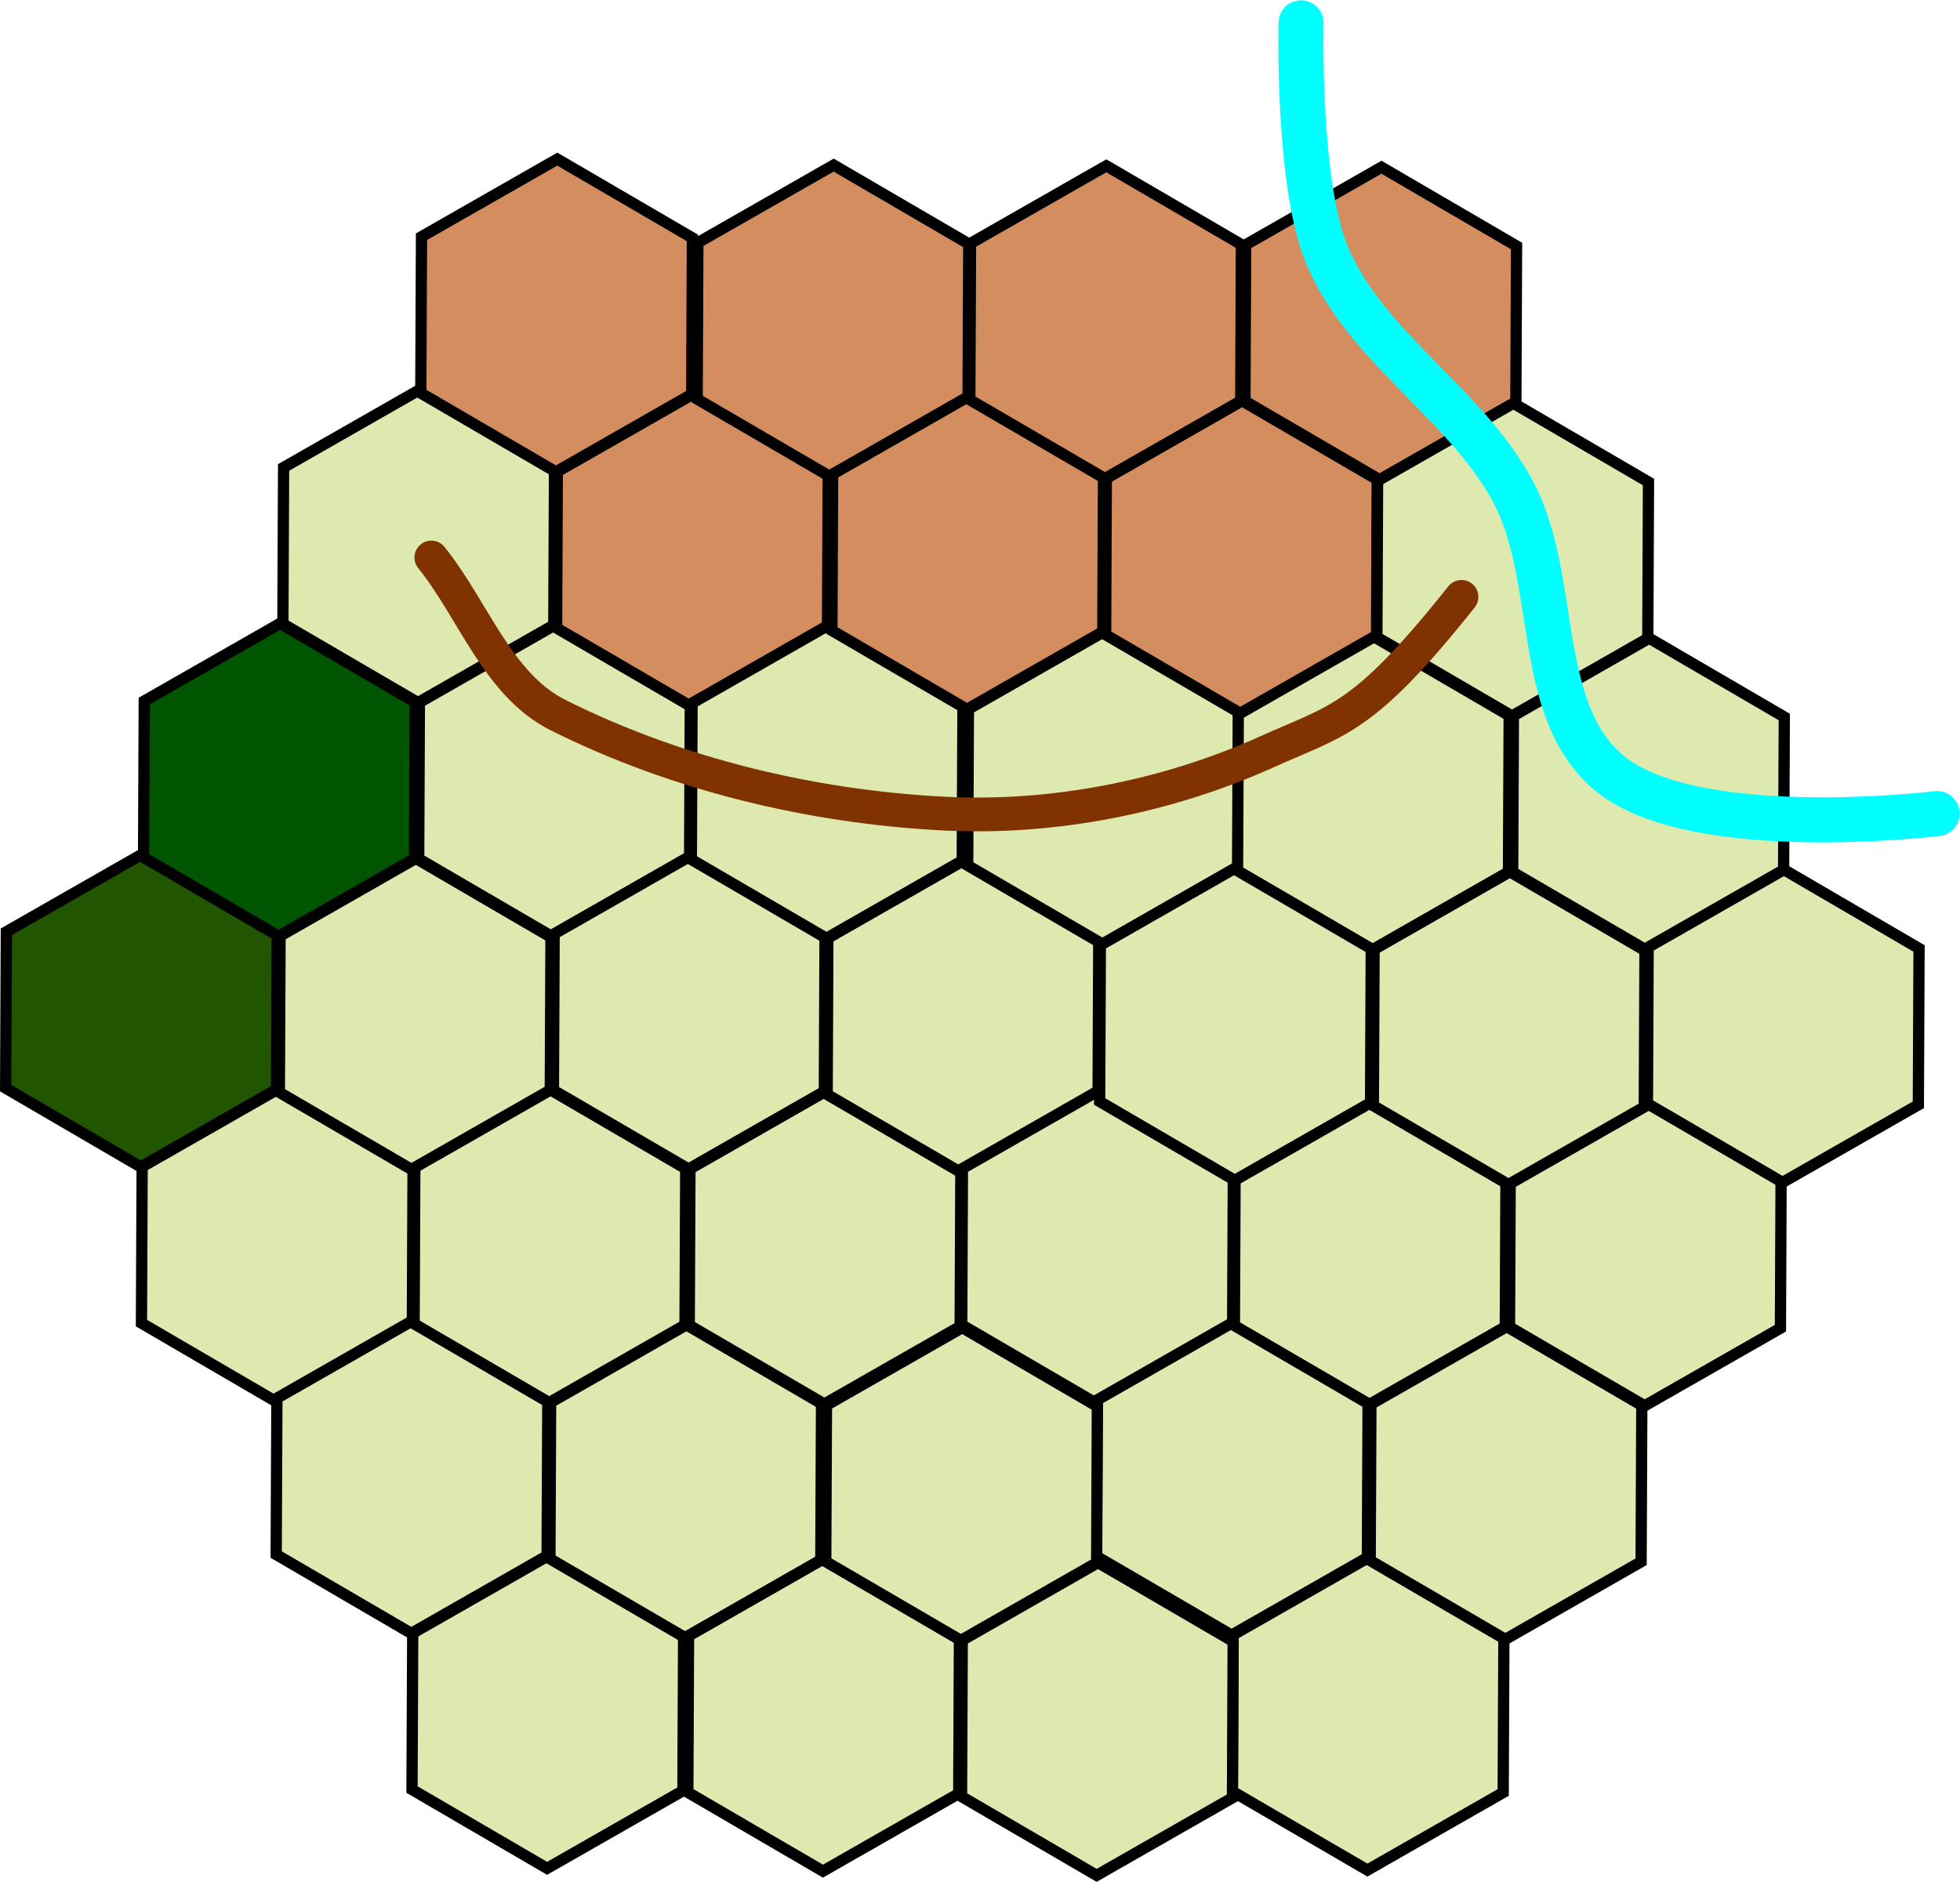
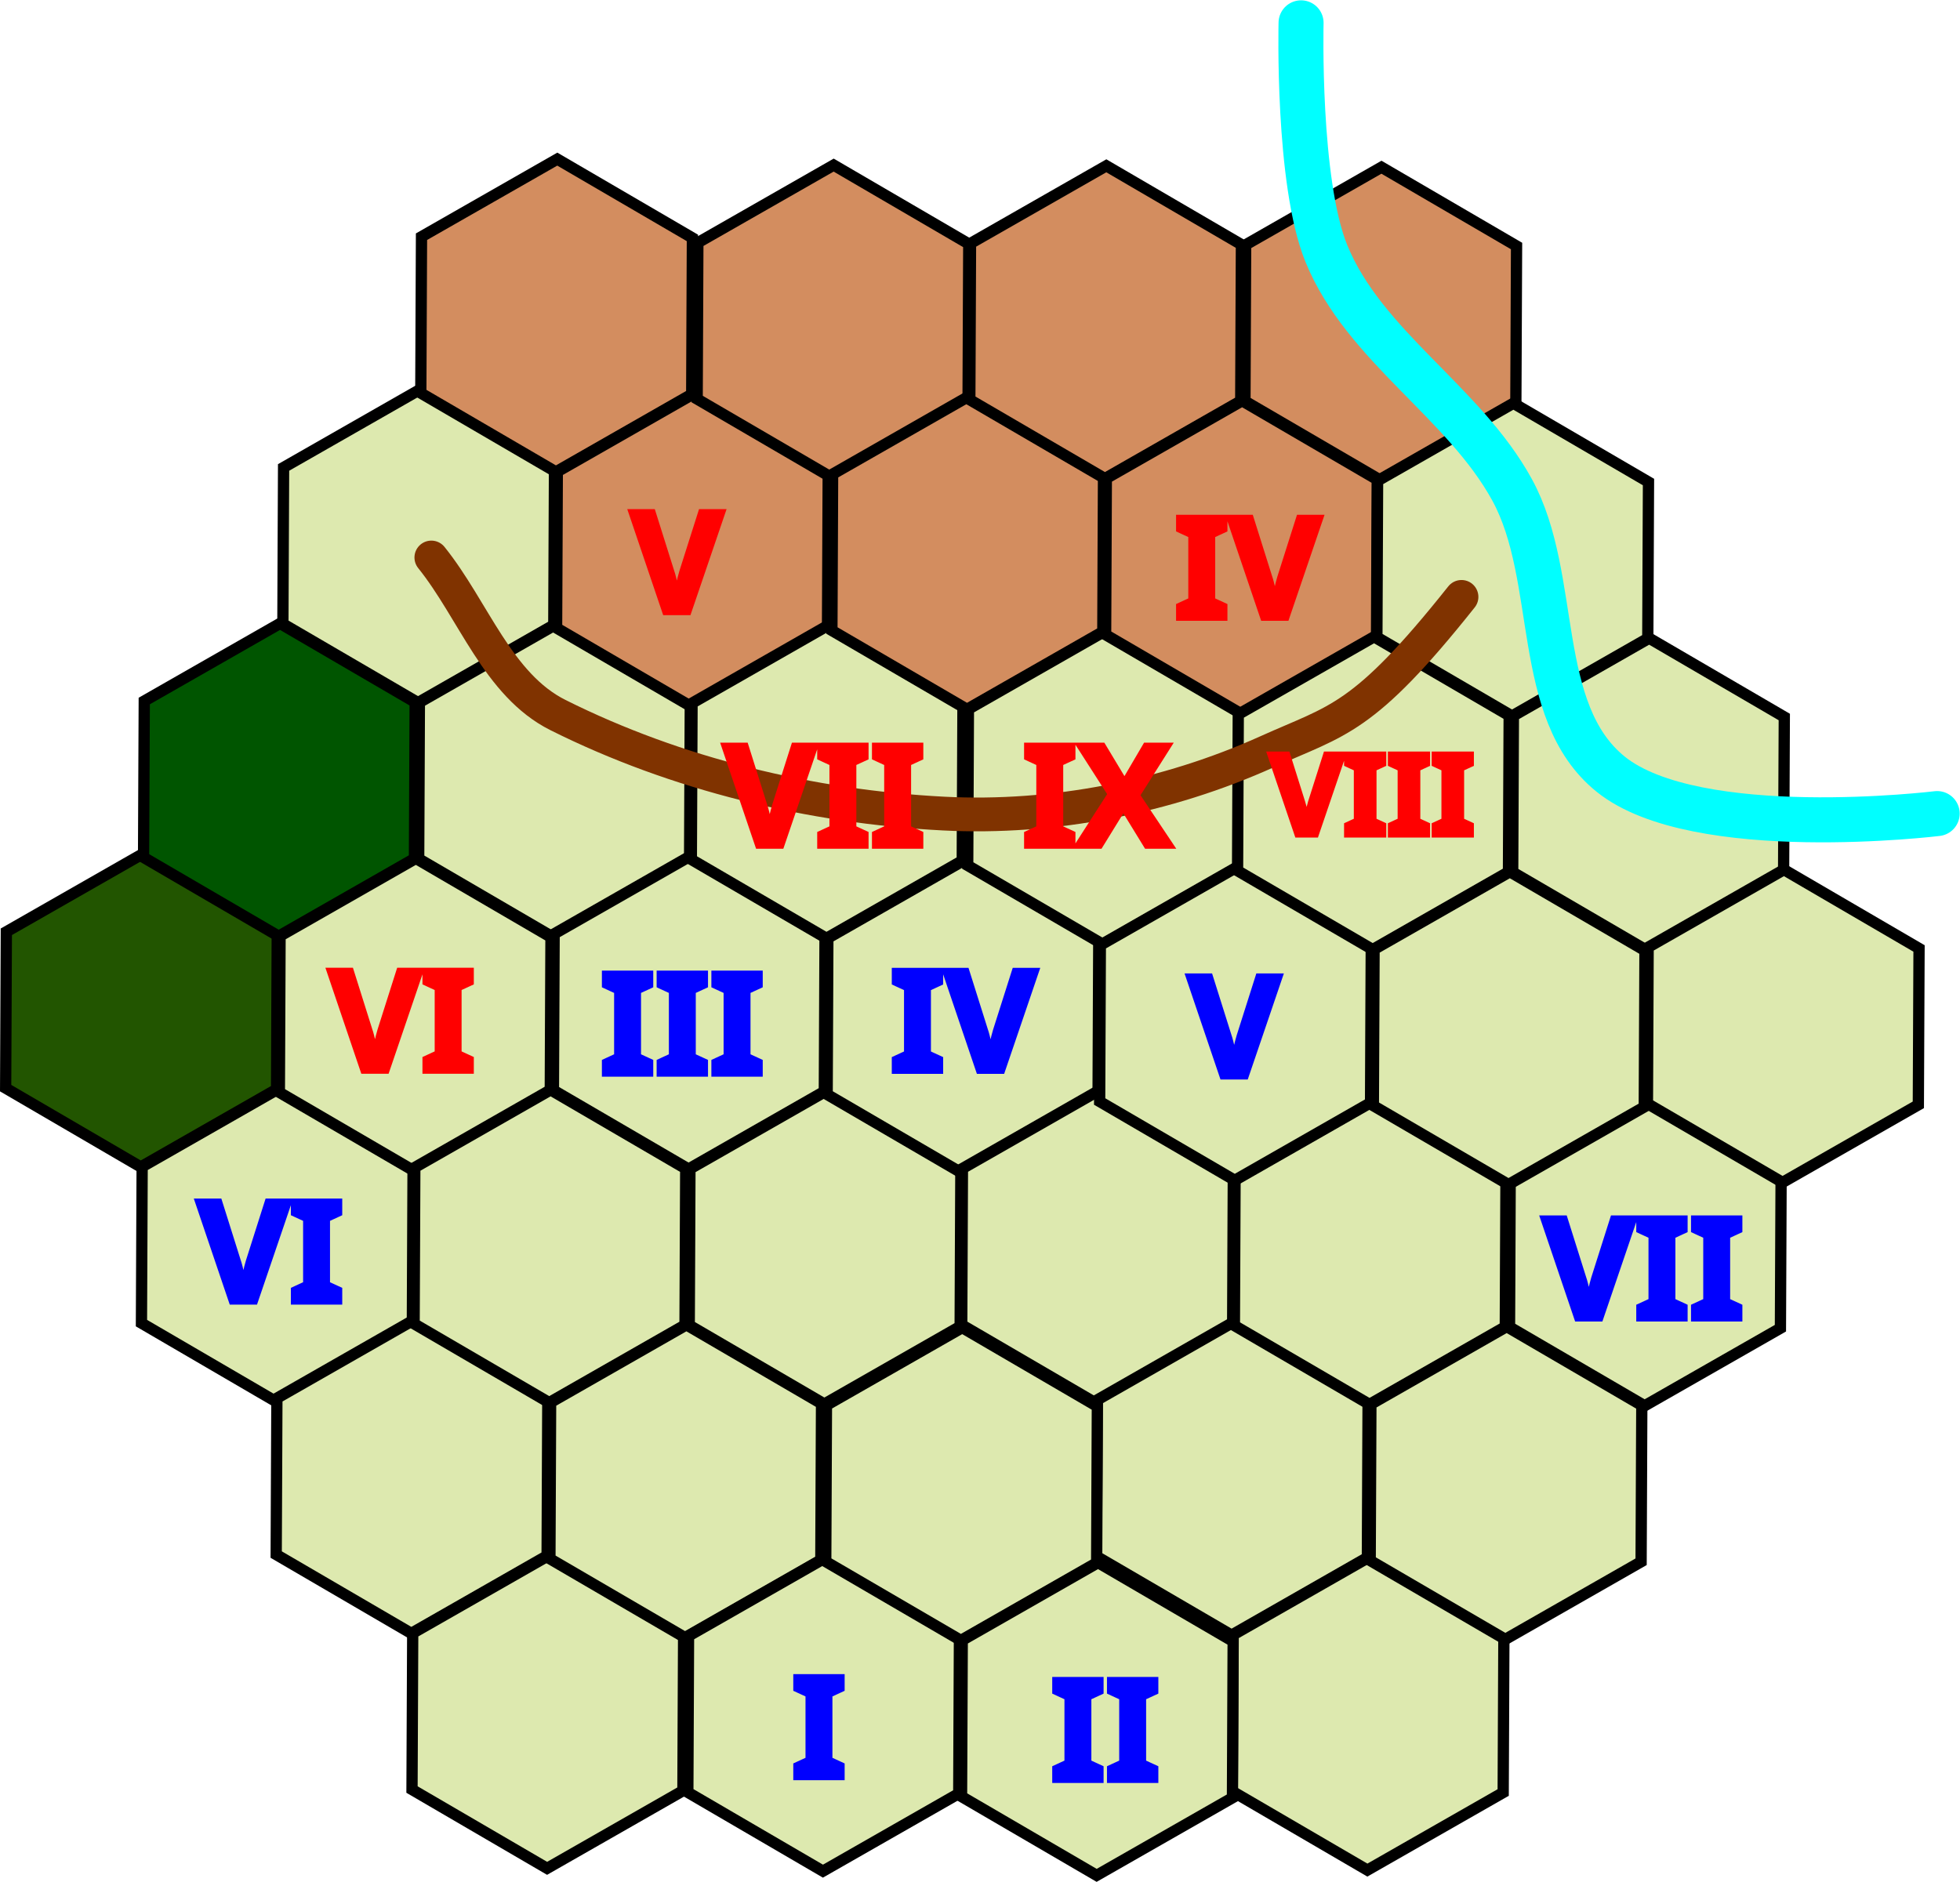
<svg xmlns="http://www.w3.org/2000/svg" width="98.265mm" height="94.367mm" viewBox="0 0 348.183 334.371" id="svg2" version="1.1">
  <defs id="defs4" />
  <g id="layer1" transform="translate(-305.8731,-213.3053)">
    <path style="fill:#225500;fill-opacity:1;fill-rule:evenodd;stroke:#000000;stroke-width:2;stroke-linecap:butt;stroke-linejoin:miter;stroke-miterlimit:4;stroke-dasharray:none;stroke-dashoffset:0" id="path4138" d="m 355,406.862 -24.124,13.785 -24,-14 0.124,-27.785 24.124,-13.785 24,14 z" />
    <path style="fill:#005500;fill-opacity:1;fill-rule:evenodd;stroke:#000000;stroke-width:2;stroke-linecap:butt;stroke-linejoin:miter;stroke-miterlimit:4;stroke-dasharray:none;stroke-dashoffset:0" id="path4138-3" d="m 379.5,365.862 -24.124,13.785 -24,-14 0.124,-27.785 24.124,-13.785 24,14 z" />
    <path style="fill:#dde9af;fill-opacity:1;fill-rule:evenodd;stroke:#000000;stroke-width:2;stroke-linecap:butt;stroke-linejoin:miter;stroke-miterlimit:4;stroke-dasharray:none;stroke-dashoffset:0" id="path4138-6" d="m 404.25,324.362 -24.124,13.785 -24,-14 0.124,-27.785 24.124,-13.785 24,14 z" />
    <path style="fill:#d38d5f;fill-opacity:1;fill-rule:evenodd;stroke:#000000;stroke-width:2;stroke-linecap:butt;stroke-linejoin:miter;stroke-miterlimit:4;stroke-dasharray:none;stroke-dashoffset:0" id="path4138-3-7" d="m 428.75,283.362 -24.124,13.785 -24,-14 0.124,-27.785 24.124,-13.785 24,14 z" />
    <path style="fill:#dde9af;fill-opacity:1;fill-rule:evenodd;stroke:#000000;stroke-width:2;stroke-linecap:butt;stroke-linejoin:miter;stroke-miterlimit:4;stroke-dasharray:none;stroke-dashoffset:0" id="path4138-5" d="m 379.125,448.612 -24.124,13.785 -24,-14 0.124,-27.785 24.124,-13.785 24,14 z" />
    <path style="fill:#dde9af;fill-opacity:1;fill-rule:evenodd;stroke:#000000;stroke-width:2;stroke-linecap:butt;stroke-linejoin:miter;stroke-miterlimit:4;stroke-dasharray:none;stroke-dashoffset:0" id="path4138-3-3" d="m 403.625,407.612 -24.124,13.785 -24,-14 0.124,-27.785 24.124,-13.785 24,14 z" />
    <path style="fill:#dde9af;fill-opacity:1;fill-rule:evenodd;stroke:#000000;stroke-width:2;stroke-linecap:butt;stroke-linejoin:miter;stroke-miterlimit:4;stroke-dasharray:none;stroke-dashoffset:0" id="path4138-6-5" d="m 428.375,366.112 -24.124,13.785 -24,-14 0.124,-27.785 24.124,-13.785 24,14 z" />
    <path style="fill:#d38d5f;fill-opacity:1;fill-rule:evenodd;stroke:#000000;stroke-width:2;stroke-linecap:butt;stroke-linejoin:miter;stroke-miterlimit:4;stroke-dasharray:none;stroke-dashoffset:0" id="path4138-3-7-6" d="m 452.875,325.112 -24.124,13.785 -24,-14 0.124,-27.785 24.124,-13.785 24,14 z" />
    <path style="fill:#dde9af;fill-opacity:1;fill-rule:evenodd;stroke:#000000;stroke-width:2;stroke-linecap:butt;stroke-linejoin:miter;stroke-miterlimit:4;stroke-dasharray:none;stroke-dashoffset:0" id="path4138-0" d="m 403.062,489.737 -24.124,13.785 -24,-14 0.124,-27.785 24.124,-13.785 24,14 z" />
    <path style="fill:#dde9af;fill-opacity:1;fill-rule:evenodd;stroke:#000000;stroke-width:2;stroke-linecap:butt;stroke-linejoin:miter;stroke-miterlimit:4;stroke-dasharray:none;stroke-dashoffset:0" id="path4138-3-2" d="m 427.562,448.737 -24.124,13.785 -24,-14 0.124,-27.785 24.124,-13.785 24,14 z" />
    <path style="fill:#dde9af;fill-opacity:1;fill-rule:evenodd;stroke:#000000;stroke-width:2;stroke-linecap:butt;stroke-linejoin:miter;stroke-miterlimit:4;stroke-dasharray:none;stroke-dashoffset:0" id="path4138-6-3" d="m 452.312,407.237 -24.124,13.785 -24,-14 0.124,-27.785 24.124,-13.785 24,14 z" />
    <path style="fill:#dde9af;fill-opacity:1;fill-rule:evenodd;stroke:#000000;stroke-width:2;stroke-linecap:butt;stroke-linejoin:miter;stroke-miterlimit:4;stroke-dasharray:none;stroke-dashoffset:0" id="path4138-3-7-7" d="m 476.812,366.237 -24.124,13.785 -24,-14 0.124,-27.785 24.124,-13.785 24,14 z" />
    <path style="fill:#dde9af;fill-opacity:1;fill-rule:evenodd;stroke:#000000;stroke-width:2;stroke-linecap:butt;stroke-linejoin:miter;stroke-miterlimit:4;stroke-dasharray:none;stroke-dashoffset:0" id="path4138-5-5" d="m 427.188,531.487 -24.124,13.785 -24,-14 0.124,-27.785 24.124,-13.785 24,14 z" />
    <path style="fill:#dde9af;fill-opacity:1;fill-rule:evenodd;stroke:#000000;stroke-width:2;stroke-linecap:butt;stroke-linejoin:miter;stroke-miterlimit:4;stroke-dasharray:none;stroke-dashoffset:0" id="path4138-3-3-9" d="m 451.688,490.487 -24.124,13.785 -24,-14 0.124,-27.785 24.124,-13.785 24,14 z" />
    <path style="fill:#dde9af;fill-opacity:1;fill-rule:evenodd;stroke:#000000;stroke-width:2;stroke-linecap:butt;stroke-linejoin:miter;stroke-miterlimit:4;stroke-dasharray:none;stroke-dashoffset:0" id="path4138-6-5-2" d="m 476.438,448.987 -24.124,13.785 -24,-14 0.124,-27.785 24.124,-13.785 24,14 z" />
    <path style="fill:#dde9af;fill-opacity:1;fill-rule:evenodd;stroke:#000000;stroke-width:2;stroke-linecap:butt;stroke-linejoin:miter;stroke-miterlimit:4;stroke-dasharray:none;stroke-dashoffset:0" id="path4138-3-7-6-2" d="m 500.938,407.987 -24.124,13.785 -24,-14 0.124,-27.785 24.124,-13.785 24,14 z" />
    <path style="fill:#d38d5f;fill-opacity:1;fill-rule:evenodd;stroke:#000000;stroke-width:2;stroke-linecap:butt;stroke-linejoin:miter;stroke-miterlimit:4;stroke-dasharray:none;stroke-dashoffset:0" id="path4138-5-8" d="m 477.844,284.425 -24.124,13.785 -24,-14 0.124,-27.785 24.124,-13.785 24,14 z" />
    <path style="fill:#d38d5f;fill-opacity:1;fill-rule:evenodd;stroke:#000000;stroke-width:2;stroke-linecap:butt;stroke-linejoin:miter;stroke-miterlimit:4;stroke-dasharray:none;stroke-dashoffset:0" id="path4138-0-9" d="m 501.781,325.55 -24.124,13.785 -24,-14 0.124,-27.785 24.124,-13.785 24,14 z" />
    <path style="fill:#d38d5f;fill-opacity:1;fill-rule:evenodd;stroke:#000000;stroke-width:2;stroke-linecap:butt;stroke-linejoin:miter;stroke-miterlimit:4;stroke-dasharray:none;stroke-dashoffset:0" id="path4138-3-2-7" d="m 526.281,284.55 -24.124,13.785 -24,-14 0.124,-27.785 24.124,-13.785 24,14 z" />
    <path style="fill:#dde9af;fill-opacity:1;fill-rule:evenodd;stroke:#000000;stroke-width:2;stroke-linecap:butt;stroke-linejoin:miter;stroke-miterlimit:4;stroke-dasharray:none;stroke-dashoffset:0" id="path4138-5-5-3" d="m 525.906,367.3 -24.124,13.785 -24,-14 0.124,-27.785 24.124,-13.785 24,14 z" />
    <path style="fill:#d38d5f;fill-opacity:1;fill-rule:evenodd;stroke:#000000;stroke-width:2;stroke-linecap:butt;stroke-linejoin:miter;stroke-miterlimit:4;stroke-dasharray:none;stroke-dashoffset:0" id="path4138-3-3-9-6" d="m 550.406,326.3 -24.124,13.785 -24,-14 0.124,-27.785 24.124,-13.785 24,14 z" />
    <path style="fill:#d38d5f;fill-opacity:1;fill-rule:evenodd;stroke:#000000;stroke-width:2;stroke-linecap:butt;stroke-linejoin:miter;stroke-miterlimit:4;stroke-dasharray:none;stroke-dashoffset:0" id="path4138-6-5-2-1" d="m 575.156,284.8 -24.124,13.785 -24,-14 0.124,-27.785 24.124,-13.785 24,14 z" />
    <path style="fill:#dde9af;fill-opacity:1;fill-rule:evenodd;stroke:#000000;stroke-width:2;stroke-linecap:butt;stroke-linejoin:miter;stroke-miterlimit:4;stroke-dasharray:none;stroke-dashoffset:0" id="path4138-5-2" d="m 524.844,448.925 -24.124,13.785 -24,-14 0.124,-27.785 24.124,-13.785 24,14 z" />
    <path style="fill:#dde9af;fill-opacity:1;fill-rule:evenodd;stroke:#000000;stroke-width:2;stroke-linecap:butt;stroke-linejoin:miter;stroke-miterlimit:4;stroke-dasharray:none;stroke-dashoffset:0" id="path4138-0-93" d="m 548.781,490.05 -24.124,13.785 -24,-14 0.124,-27.785 24.124,-13.785 24,14 z" />
    <path style="fill:#dde9af;fill-opacity:1;fill-rule:evenodd;stroke:#000000;stroke-width:2;stroke-linecap:butt;stroke-linejoin:miter;stroke-miterlimit:4;stroke-dasharray:none;stroke-dashoffset:0" id="path4138-3-2-1" d="m 573.281,449.05 -24.124,13.785 -24,-14 0.124,-27.785 24.124,-13.785 24,14 z" />
    <path style="fill:#dde9af;fill-opacity:1;fill-rule:evenodd;stroke:#000000;stroke-width:2;stroke-linecap:butt;stroke-linejoin:miter;stroke-miterlimit:4;stroke-dasharray:none;stroke-dashoffset:0" id="path4138-5-5-9" d="m 572.906,531.8 -24.124,13.785 -24,-14 0.124,-27.785 24.124,-13.785 24,14 z" />
    <path style="fill:#dde9af;fill-opacity:1;fill-rule:evenodd;stroke:#000000;stroke-width:2;stroke-linecap:butt;stroke-linejoin:miter;stroke-miterlimit:4;stroke-dasharray:none;stroke-dashoffset:0" id="path4138-3-3-9-4" d="m 597.406,490.8 -24.124,13.785 -24,-14 0.124,-27.785 24.124,-13.785 24,14 z" />
    <path style="fill:#dde9af;fill-opacity:1;fill-rule:evenodd;stroke:#000000;stroke-width:2;stroke-linecap:butt;stroke-linejoin:miter;stroke-miterlimit:4;stroke-dasharray:none;stroke-dashoffset:0" id="path4138-6-5-2-7" d="m 622.156,449.3 -24.124,13.785 -24,-14 0.124,-27.785 24.124,-13.785 24,14 z" />
    <path style="fill:#dde9af;fill-opacity:1;fill-rule:evenodd;stroke:#000000;stroke-width:2;stroke-linecap:butt;stroke-linejoin:miter;stroke-miterlimit:4;stroke-dasharray:none;stroke-dashoffset:0" id="path4138-6-0" d="m 476.188,531.987 -24.124,13.785 -24,-14 0.124,-27.785 24.124,-13.785 24,14 z" />
    <path style="fill:#dde9af;fill-opacity:1;fill-rule:evenodd;stroke:#000000;stroke-width:2;stroke-linecap:butt;stroke-linejoin:miter;stroke-miterlimit:4;stroke-dasharray:none;stroke-dashoffset:0" id="path4138-3-7-3" d="m 500.688,490.987 -24.124,13.785 -24,-14 0.124,-27.785 24.124,-13.785 24,14 z" />
    <path style="fill:#dde9af;fill-opacity:1;fill-rule:evenodd;stroke:#000000;stroke-width:2;stroke-linecap:butt;stroke-linejoin:miter;stroke-miterlimit:4;stroke-dasharray:none;stroke-dashoffset:0" id="path4138-3-7-6-6" d="m 524.812,532.737 -24.124,13.785 -24,-14 0.124,-27.785 24.124,-13.785 24,14 z" />
    <path style="fill:#dde9af;fill-opacity:1;fill-rule:evenodd;stroke:#000000;stroke-width:2;stroke-linecap:butt;stroke-linejoin:miter;stroke-miterlimit:4;stroke-dasharray:none;stroke-dashoffset:0" id="path4138-1-5" d="m 549.344,409.237 -24.124,13.785 -24,-14 0.124,-27.785 24.124,-13.785 24,14 z" />
    <path style="fill:#dde9af;fill-opacity:1;fill-rule:evenodd;stroke:#000000;stroke-width:2;stroke-linecap:butt;stroke-linejoin:miter;stroke-miterlimit:4;stroke-dasharray:none;stroke-dashoffset:0" id="path4138-3-0-4" d="m 573.844,368.237 -24.124,13.785 -24,-14 0.124,-27.785 24.124,-13.785 24,14 z" />
    <path style="fill:#dde9af;fill-opacity:1;fill-rule:evenodd;stroke:#000000;stroke-width:2;stroke-linecap:butt;stroke-linejoin:miter;stroke-miterlimit:4;stroke-dasharray:none;stroke-dashoffset:0" id="path4138-6-6-7" d="m 598.594,326.737 -24.124,13.785 -24,-14 0.124,-27.785 24.124,-13.785 24,14 z" />
    <path style="fill:#dde9af;fill-opacity:1;fill-rule:evenodd;stroke:#000000;stroke-width:2;stroke-linecap:butt;stroke-linejoin:miter;stroke-miterlimit:4;stroke-dasharray:none;stroke-dashoffset:0" id="path4138-3-3-3-6" d="m 597.969,409.987 -24.124,13.785 -24,-14 0.124,-27.785 24.124,-13.785 24,14 z" />
    <path style="fill:#dde9af;fill-opacity:1;fill-rule:evenodd;stroke:#000000;stroke-width:2;stroke-linecap:butt;stroke-linejoin:miter;stroke-miterlimit:4;stroke-dasharray:none;stroke-dashoffset:0" id="path4138-6-5-20-5" d="m 622.719,368.487 -24.124,13.785 -24,-14 0.124,-27.785 24.124,-13.785 24,14 z" />
    <path style="fill:#dde9af;fill-opacity:1;fill-rule:evenodd;stroke:#000000;stroke-width:2;stroke-linecap:butt;stroke-linejoin:miter;stroke-miterlimit:4;stroke-dasharray:none;stroke-dashoffset:0" id="path4138-6-3-5-6" d="m 646.656,409.612 -24.124,13.785 -24,-14 0.124,-27.785 24.124,-13.785 24,14 z" />
    <path style="fill:none;fill-rule:evenodd;stroke:#00ffff;stroke-width:8;stroke-linecap:round;stroke-linejoin:round;stroke-miterlimit:4;stroke-dasharray:none;stroke-opacity:1" d="m 650,357.862 c 0,0 -42.841,5.225 -58,-7 -13.868,-11.184 -8.962,-34.864 -17.5,-50.5 -8.532,-15.627 -26.27,-25.517 -33,-42 -5.197,-12.729 -4.5,-41 -4.5,-41" id="path4443" />
    <path style="fill:none;fill-rule:evenodd;stroke:#803300;stroke-width:6;stroke-linecap:round;stroke-linejoin:round;stroke-miterlimit:4;stroke-dasharray:none;stroke-opacity:1" d="m 382.5,312.362 c 7.5,9.333 11.791,22.645 22.5,28 21.079,10.539 44.965,16.286 68.5,17.5 19.488,1.005 39.714,-2.971 57.5,-11 12.572,-5.675 17,-5.5 34.5,-27.5" id="path4449" />
  </g>
  <g id="layer2">
-     <flowRoot xml:space="preserve" id="flowRoot4452" style="font-style:normal;font-variant:normal;font-weight:bold;font-stretch:normal;font-size:25px;line-height:125%;font-family:FreeSerif;-inkscape-font-specification:'FreeSerif Bold';letter-spacing:0px;word-spacing:0px;fill:#ff0000;fill-opacity:1;stroke:#ff0000;stroke-width:1px;stroke-linecap:butt;stroke-linejoin:miter;stroke-opacity:1" transform="translate(204.5,-21.5)">
-       <flowRegion id="flowRegion4454">
-         <rect id="rect4456" width="31.5" height="29" x="-146" y="186.871" style="font-style:normal;font-variant:normal;font-weight:bold;font-stretch:normal;font-size:25px;font-family:FreeSerif;-inkscape-font-specification:'FreeSerif Bold';fill:#ff0000;stroke:#ff0000" />
-       </flowRegion>
-       <flowPara id="flowPara4458">VI</flowPara>
-     </flowRoot>
-     <flowRoot xml:space="preserve" id="flowRoot4452-2" style="font-style:normal;font-variant:normal;font-weight:bold;font-stretch:normal;font-size:20px;line-height:125%;font-family:FreeSerif;-inkscape-font-specification:'FreeSerif Bold';letter-spacing:0px;word-spacing:0px;fill:#ff0000;fill-opacity:1;stroke:#ff0000;stroke-width:1px;stroke-linecap:butt;stroke-linejoin:miter;stroke-opacity:1" transform="translate(371.625,-58.48737)">
-       <flowRegion id="flowRegion4454-6">
-         <rect id="rect4456-4" width="55" height="33" x="-146" y="186.871" style="font-style:normal;font-variant:normal;font-weight:bold;font-stretch:normal;font-size:20px;font-family:FreeSerif;-inkscape-font-specification:'FreeSerif Bold';fill:#ff0000;stroke:#ff0000" />
-       </flowRegion>
-       <flowPara id="flowPara4458-5">VIII</flowPara>
-     </flowRoot>
-     <flowRoot xml:space="preserve" id="flowRoot4452-20" style="font-style:normal;font-variant:normal;font-weight:bold;font-stretch:normal;font-size:25px;line-height:125%;font-family:FreeSerif;-inkscape-font-specification:'FreeSerif Bold';letter-spacing:0px;word-spacing:0px;fill:#ff0000;fill-opacity:1;stroke:#ff0000;stroke-width:1px;stroke-linecap:butt;stroke-linejoin:miter;stroke-opacity:1" transform="translate(274.625,-61.48737)">
-       <flowRegion id="flowRegion4454-2">
-         <rect id="rect4456-9" width="46.5" height="37.5" x="-146" y="186.871" style="font-style:normal;font-variant:normal;font-weight:bold;font-stretch:normal;font-size:25px;font-family:FreeSerif;-inkscape-font-specification:'FreeSerif Bold';fill:#ff0000;stroke:#ff0000" />
-       </flowRegion>
-       <flowPara id="flowPara4458-0">VII</flowPara>
-     </flowRoot>
-     <flowRoot xml:space="preserve" id="flowRoot4452-9" style="font-style:normal;font-variant:normal;font-weight:bold;font-stretch:normal;font-size:25px;line-height:125%;font-family:FreeSerif;-inkscape-font-specification:'FreeSerif Bold';letter-spacing:0px;word-spacing:0px;fill:#ff0000;fill-opacity:1;stroke:#ff0000;stroke-width:1px;stroke-linecap:butt;stroke-linejoin:miter;stroke-opacity:1" transform="translate(327.625,-61.48737)">
-       <flowRegion id="flowRegion4454-9">
-         <rect id="rect4456-45" width="31.5" height="29" x="-146" y="186.871" style="font-style:normal;font-variant:normal;font-weight:bold;font-stretch:normal;font-size:25px;font-family:FreeSerif;-inkscape-font-specification:'FreeSerif Bold';fill:#ff0000;stroke:#ff0000" />
-       </flowRegion>
-       <flowPara id="flowPara4458-1">IX</flowPara>
-     </flowRoot>
-     <flowRoot xml:space="preserve" id="flowRoot4452-8" style="font-style:normal;font-variant:normal;font-weight:bold;font-stretch:normal;font-size:25px;line-height:125%;font-family:FreeSerif;-inkscape-font-specification:'FreeSerif Bold';letter-spacing:0px;word-spacing:0px;fill:#ff0000;fill-opacity:1;stroke:#ff0000;stroke-width:1px;stroke-linecap:butt;stroke-linejoin:miter;stroke-opacity:1" transform="translate(354.625,-101.9874)">
-       <flowRegion id="flowRegion4454-60">
-         <rect id="rect4456-46" width="31.5" height="29" x="-146" y="186.871" style="font-style:normal;font-variant:normal;font-weight:bold;font-stretch:normal;font-size:25px;font-family:FreeSerif;-inkscape-font-specification:'FreeSerif Bold';fill:#ff0000;stroke:#ff0000" />
-       </flowRegion>
-       <flowPara id="flowPara4458-7">IV</flowPara>
-     </flowRoot>
-     <flowRoot xml:space="preserve" id="flowRoot4452-6" style="font-style:normal;font-variant:normal;font-weight:bold;font-stretch:normal;font-size:25px;line-height:125%;font-family:FreeSerif;-inkscape-font-specification:'FreeSerif Bold';letter-spacing:0px;word-spacing:0px;fill:#ff0000;fill-opacity:1;stroke:#ff0000;stroke-width:1px;stroke-linecap:butt;stroke-linejoin:miter;stroke-opacity:1" transform="translate(258.125,-102.9874)">
-       <flowRegion id="flowRegion4454-0">
-         <rect id="rect4456-97" width="31.5" height="29" x="-146" y="186.871" style="font-style:normal;font-variant:normal;font-weight:bold;font-stretch:normal;font-size:25px;font-family:FreeSerif;-inkscape-font-specification:'FreeSerif Bold';fill:#ff0000;stroke:#ff0000" />
-       </flowRegion>
-       <flowPara id="flowPara4458-59">V</flowPara>
-     </flowRoot>
-     <flowRoot xml:space="preserve" id="flowRoot4452-0-8" style="font-style:normal;font-variant:normal;font-weight:bold;font-stretch:normal;font-size:25px;line-height:125%;font-family:FreeSerif;-inkscape-font-specification:'FreeSerif Bold';letter-spacing:0px;word-spacing:0px;fill:#0000ff;fill-opacity:1;stroke:#0000ff;stroke-width:1px;stroke-linecap:butt;stroke-linejoin:miter;stroke-opacity:1" transform="translate(304.125,-21.48737)">
-       <flowRegion id="flowRegion4454-3-7">
-         <rect id="rect4456-7-4" width="31.5" height="29" x="-146" y="186.871" style="font-style:normal;font-variant:normal;font-weight:bold;font-stretch:normal;font-size:25px;font-family:FreeSerif;-inkscape-font-specification:'FreeSerif Bold';fill:#0000ff;stroke:#0000ff" />
-       </flowRegion>
-       <flowPara id="flowPara4458-8-1">IV</flowPara>
-     </flowRoot>
-     <flowRoot xml:space="preserve" id="flowRoot4452-0-8-9" style="font-style:normal;font-variant:normal;font-weight:bold;font-stretch:normal;font-size:25px;line-height:125%;font-family:FreeSerif;-inkscape-font-specification:'FreeSerif Bold';letter-spacing:0px;word-spacing:0px;fill:#0000ff;fill-opacity:1;stroke:#0000ff;stroke-width:1px;stroke-linecap:butt;stroke-linejoin:miter;stroke-opacity:1" transform="translate(181.125,19.51263)">
-       <flowRegion id="flowRegion4454-3-7-0">
-         <rect id="rect4456-7-4-9" width="31.5" height="29" x="-146" y="186.871" style="font-style:normal;font-variant:normal;font-weight:bold;font-stretch:normal;font-size:25px;font-family:FreeSerif;-inkscape-font-specification:'FreeSerif Bold';fill:#0000ff;stroke:#0000ff" />
-       </flowRegion>
-       <flowPara id="flowPara4458-8-1-8">VI</flowPara>
-     </flowRoot>
-     <flowRoot xml:space="preserve" id="flowRoot4452-0-8-8" style="font-style:normal;font-variant:normal;font-weight:bold;font-stretch:normal;font-size:25px;line-height:125%;font-family:FreeSerif;-inkscape-font-specification:'FreeSerif Bold';letter-spacing:0px;word-spacing:0px;fill:#0000ff;fill-opacity:1;stroke:#0000ff;stroke-width:1px;stroke-linecap:butt;stroke-linejoin:miter;stroke-opacity:1" transform="translate(420.125,22.51263)">
-       <flowRegion id="flowRegion4454-3-7-5">
-         <rect id="rect4456-7-4-8" width="41.5" height="29.5" x="-146" y="186.871" style="font-style:normal;font-variant:normal;font-weight:bold;font-stretch:normal;font-size:25px;font-family:FreeSerif;-inkscape-font-specification:'FreeSerif Bold';fill:#0000ff;stroke:#0000ff" />
-       </flowRegion>
-       <flowPara id="flowPara4458-8-1-4">VII</flowPara>
-     </flowRoot>
-     <flowRoot xml:space="preserve" id="flowRoot4452-0-8-3" style="font-style:normal;font-variant:normal;font-weight:bold;font-stretch:normal;font-size:25px;line-height:125%;font-family:FreeSerif;-inkscape-font-specification:'FreeSerif Bold';letter-spacing:0px;word-spacing:0px;fill:#0000ff;fill-opacity:1;stroke:#0000ff;stroke-width:1px;stroke-linecap:butt;stroke-linejoin:miter;stroke-opacity:1" transform="translate(286.625,104.0126)">
-       <flowRegion id="flowRegion4454-3-7-7">
-         <rect id="rect4456-7-4-1" width="31.5" height="29" x="-146" y="186.871" style="font-style:normal;font-variant:normal;font-weight:bold;font-stretch:normal;font-size:25px;font-family:FreeSerif;-inkscape-font-specification:'FreeSerif Bold';fill:#0000ff;stroke:#0000ff" />
-       </flowRegion>
-       <flowPara id="flowPara4458-8-1-3">I</flowPara>
-     </flowRoot>
-     <flowRoot xml:space="preserve" id="flowRoot4452-0-8-80" style="font-style:normal;font-variant:normal;font-weight:bold;font-stretch:normal;font-size:25px;line-height:125%;font-family:FreeSerif;-inkscape-font-specification:'FreeSerif Bold';letter-spacing:0px;word-spacing:0px;fill:#0000ff;fill-opacity:1;stroke:#0000ff;stroke-width:1px;stroke-linecap:butt;stroke-linejoin:miter;stroke-opacity:1" transform="translate(357.125,-20.48737)">
-       <flowRegion id="flowRegion4454-3-7-9">
-         <rect id="rect4456-7-4-7" width="31.5" height="29" x="-146" y="186.871" style="font-style:normal;font-variant:normal;font-weight:bold;font-stretch:normal;font-size:25px;font-family:FreeSerif;-inkscape-font-specification:'FreeSerif Bold';fill:#0000ff;stroke:#0000ff" />
-       </flowRegion>
-       <flowPara id="flowPara4458-8-1-9">V</flowPara>
-     </flowRoot>
-     <flowRoot xml:space="preserve" id="flowRoot4452-0-8-93" style="font-style:normal;font-variant:normal;font-weight:bold;font-stretch:normal;font-size:25px;line-height:125%;font-family:FreeSerif;-inkscape-font-specification:'FreeSerif Bold';letter-spacing:0px;word-spacing:0px;fill:#0000ff;fill-opacity:1;stroke:#0000ff;stroke-width:1px;stroke-linecap:butt;stroke-linejoin:miter;stroke-opacity:1" transform="translate(332.625,104.5126)">
-       <flowRegion id="flowRegion4454-3-7-2">
-         <rect id="rect4456-7-4-4" width="31.5" height="29" x="-146" y="186.871" style="font-style:normal;font-variant:normal;font-weight:bold;font-stretch:normal;font-size:25px;font-family:FreeSerif;-inkscape-font-specification:'FreeSerif Bold';fill:#0000ff;stroke:#0000ff" />
-       </flowRegion>
-       <flowPara id="flowPara4458-8-1-37">II</flowPara>
-       <flowPara id="flowPara4721" />
-     </flowRoot>
-     <flowRoot xml:space="preserve" id="flowRoot4452-0-8-1" style="font-style:normal;font-variant:normal;font-weight:bold;font-stretch:normal;font-size:25px;line-height:125%;font-family:FreeSerif;-inkscape-font-specification:'FreeSerif Bold';letter-spacing:0px;word-spacing:0px;fill:#0000ff;fill-opacity:1;stroke:#0000ff;stroke-width:1px;stroke-linecap:butt;stroke-linejoin:miter;stroke-opacity:1" transform="translate(252.625,-20.98737)">
-       <flowRegion id="flowRegion4454-3-7-22">
-         <rect id="rect4456-7-4-0" width="31.5" height="29" x="-146" y="186.871" style="font-style:normal;font-variant:normal;font-weight:bold;font-stretch:normal;font-size:25px;font-family:FreeSerif;-inkscape-font-specification:'FreeSerif Bold';fill:#0000ff;stroke:#0000ff" />
-       </flowRegion>
-       <flowPara id="flowPara4458-8-1-2">III</flowPara>
-     </flowRoot>
+     <text xml:space="preserve" style="font-style:normal;font-variant:normal;font-weight:bold;font-stretch:normal;font-size:25px;line-height:125%;font-family:sans-serif;-inkscape-font-specification:'sans-serif Bold';letter-spacing:0px;word-spacing:0px;fill:#ff0000;fill-opacity:1;stroke:#ff0000;stroke-width:1px;stroke-linecap:butt;stroke-linejoin:miter;stroke-opacity:1" x="58.5" y="190.29" id="text4226">
+       <tspan x="58.5" y="190.29" id="tspan4228">
+         <tspan x="58.5" y="190.29" id="tspan4230">VI</tspan>
+       </tspan>
+     </text>
+     <text xml:space="preserve" style="font-style:normal;font-variant:normal;font-weight:bold;font-stretch:normal;font-size:20px;line-height:125%;font-family:sans-serif;-inkscape-font-specification:'sans-serif Bold';letter-spacing:0px;word-spacing:0px;fill:#ff0000;fill-opacity:1;stroke:#ff0000;stroke-width:1px;stroke-linecap:butt;stroke-linejoin:miter;stroke-opacity:1" x="225.625" y="148.319" id="text4232">
+       <tspan x="225.625" y="148.319" id="tspan4234">
+         <tspan x="225.625" y="148.319" id="tspan4236">VIII</tspan>
+       </tspan>
+     </text>
+     <text xml:space="preserve" style="font-style:normal;font-variant:normal;font-weight:bold;font-stretch:normal;font-size:25px;line-height:125%;font-family:sans-serif;-inkscape-font-specification:'sans-serif Bold';letter-spacing:0px;word-spacing:0px;fill:#ff0000;fill-opacity:1;stroke:#ff0000;stroke-width:1px;stroke-linecap:butt;stroke-linejoin:miter;stroke-opacity:1" x="128.625" y="150.302" id="text4238">
+       <tspan x="128.625" y="150.302" id="tspan4240">
+         <tspan x="128.625" y="150.302" id="tspan4242">VII</tspan>
+       </tspan>
+     </text>
+     <text xml:space="preserve" style="font-style:normal;font-variant:normal;font-weight:bold;font-stretch:normal;font-size:25px;line-height:125%;font-family:sans-serif;-inkscape-font-specification:'sans-serif Bold';letter-spacing:0px;word-spacing:0px;fill:#ff0000;fill-opacity:1;stroke:#ff0000;stroke-width:1px;stroke-linecap:butt;stroke-linejoin:miter;stroke-opacity:1" x="181.625" y="150.302" id="text4244">
+       <tspan x="181.625" y="150.302" id="tspan4246">
+         <tspan x="181.625" y="150.302" id="tspan4248">IX</tspan>
+       </tspan>
+     </text>
+     <text xml:space="preserve" style="font-style:normal;font-variant:normal;font-weight:bold;font-stretch:normal;font-size:25px;line-height:125%;font-family:sans-serif;-inkscape-font-specification:'sans-serif Bold';letter-spacing:0px;word-spacing:0px;fill:#ff0000;fill-opacity:1;stroke:#ff0000;stroke-width:1px;stroke-linecap:butt;stroke-linejoin:miter;stroke-opacity:1" x="208.625" y="109.802" id="text4250">
+       <tspan x="208.625" y="109.802" id="tspan4252">
+         <tspan x="208.625" y="109.802" id="tspan4254">IV</tspan>
+       </tspan>
+     </text>
+     <text xml:space="preserve" style="font-style:normal;font-variant:normal;font-weight:bold;font-stretch:normal;font-size:25px;line-height:125%;font-family:sans-serif;-inkscape-font-specification:'sans-serif Bold';letter-spacing:0px;word-spacing:0px;fill:#ff0000;fill-opacity:1;stroke:#ff0000;stroke-width:1px;stroke-linecap:butt;stroke-linejoin:miter;stroke-opacity:1" x="112.125" y="108.802" id="text4256">
+       <tspan x="112.125" y="108.802" id="tspan4258">
+         <tspan x="112.125" y="108.802" id="tspan4260">V</tspan>
+       </tspan>
+     </text>
+     <text xml:space="preserve" style="font-style:normal;font-variant:normal;font-weight:bold;font-stretch:normal;font-size:25px;line-height:125%;font-family:sans-serif;-inkscape-font-specification:'sans-serif Bold';letter-spacing:0px;word-spacing:0px;fill:#0000ff;fill-opacity:1;stroke:#0000ff;stroke-width:1px;stroke-linecap:butt;stroke-linejoin:miter;stroke-opacity:1" x="158.125" y="190.302" id="text4262">
+       <tspan x="158.125" y="190.302" id="tspan4264">
+         <tspan x="158.125" y="190.302" id="tspan4266">IV</tspan>
+       </tspan>
+     </text>
+     <text xml:space="preserve" style="font-style:normal;font-variant:normal;font-weight:bold;font-stretch:normal;font-size:25px;line-height:125%;font-family:sans-serif;-inkscape-font-specification:'sans-serif Bold';letter-spacing:0px;word-spacing:0px;fill:#0000ff;fill-opacity:1;stroke:#0000ff;stroke-width:1px;stroke-linecap:butt;stroke-linejoin:miter;stroke-opacity:1" x="35.125" y="231.302" id="text4268">
+       <tspan x="35.125" y="231.302" id="tspan4270">
+         <tspan x="35.125" y="231.302" id="tspan4272">VI</tspan>
+       </tspan>
+     </text>
+     <text xml:space="preserve" style="font-style:normal;font-variant:normal;font-weight:bold;font-stretch:normal;font-size:25px;line-height:125%;font-family:sans-serif;-inkscape-font-specification:'sans-serif Bold';letter-spacing:0px;word-spacing:0px;fill:#0000ff;fill-opacity:1;stroke:#0000ff;stroke-width:1px;stroke-linecap:butt;stroke-linejoin:miter;stroke-opacity:1" x="274.125" y="234.302" id="text4274">
+       <tspan x="274.125" y="234.302" id="tspan4276">
+         <tspan x="274.125" y="234.302" id="tspan4278">VII</tspan>
+       </tspan>
+     </text>
+     <text xml:space="preserve" style="font-style:normal;font-variant:normal;font-weight:bold;font-stretch:normal;font-size:25px;line-height:125%;font-family:sans-serif;-inkscape-font-specification:'sans-serif Bold';letter-spacing:0px;word-spacing:0px;fill:#0000ff;fill-opacity:1;stroke:#0000ff;stroke-width:1px;stroke-linecap:butt;stroke-linejoin:miter;stroke-opacity:1" x="140.625" y="315.802" id="text4280">
+       <tspan x="140.625" y="315.802" id="tspan4282">
+         <tspan x="140.625" y="315.802" id="tspan4284">I</tspan>
+       </tspan>
+     </text>
+     <text xml:space="preserve" style="font-style:normal;font-variant:normal;font-weight:bold;font-stretch:normal;font-size:25px;line-height:125%;font-family:sans-serif;-inkscape-font-specification:'sans-serif Bold';letter-spacing:0px;word-spacing:0px;fill:#0000ff;fill-opacity:1;stroke:#0000ff;stroke-width:1px;stroke-linecap:butt;stroke-linejoin:miter;stroke-opacity:1" x="211.125" y="191.302" id="text4286">
+       <tspan x="211.125" y="191.302" id="tspan4288">
+         <tspan x="211.125" y="191.302" id="tspan4290">V</tspan>
+       </tspan>
+     </text>
+     <text xml:space="preserve" style="font-style:normal;font-variant:normal;font-weight:bold;font-stretch:normal;font-size:25px;line-height:125%;font-family:sans-serif;-inkscape-font-specification:'sans-serif Bold';letter-spacing:0px;word-spacing:0px;fill:#0000ff;fill-opacity:1;stroke:#0000ff;stroke-width:1px;stroke-linecap:butt;stroke-linejoin:miter;stroke-opacity:1" x="186.625" y="316.302" id="text4292">
+       <tspan x="186.625" y="316.302" id="tspan4294">
+         <tspan x="186.625" y="316.302" id="tspan4296">II</tspan>
+         <tspan dx="0" x="205.277" y="316.302" id="tspan4298" />
+       </tspan>
+     </text>
+     <text xml:space="preserve" style="font-style:normal;font-variant:normal;font-weight:bold;font-stretch:normal;font-size:25px;line-height:125%;font-family:sans-serif;-inkscape-font-specification:'sans-serif Bold';letter-spacing:0px;word-spacing:0px;fill:#0000ff;fill-opacity:1;stroke:#0000ff;stroke-width:1px;stroke-linecap:butt;stroke-linejoin:miter;stroke-opacity:1" x="106.625" y="190.802" id="text4300">
+       <tspan x="106.625" y="190.802" id="tspan4302">
+         <tspan x="106.625" y="190.802" id="tspan4304">III</tspan>
+       </tspan>
+     </text>
  </g>
</svg>
